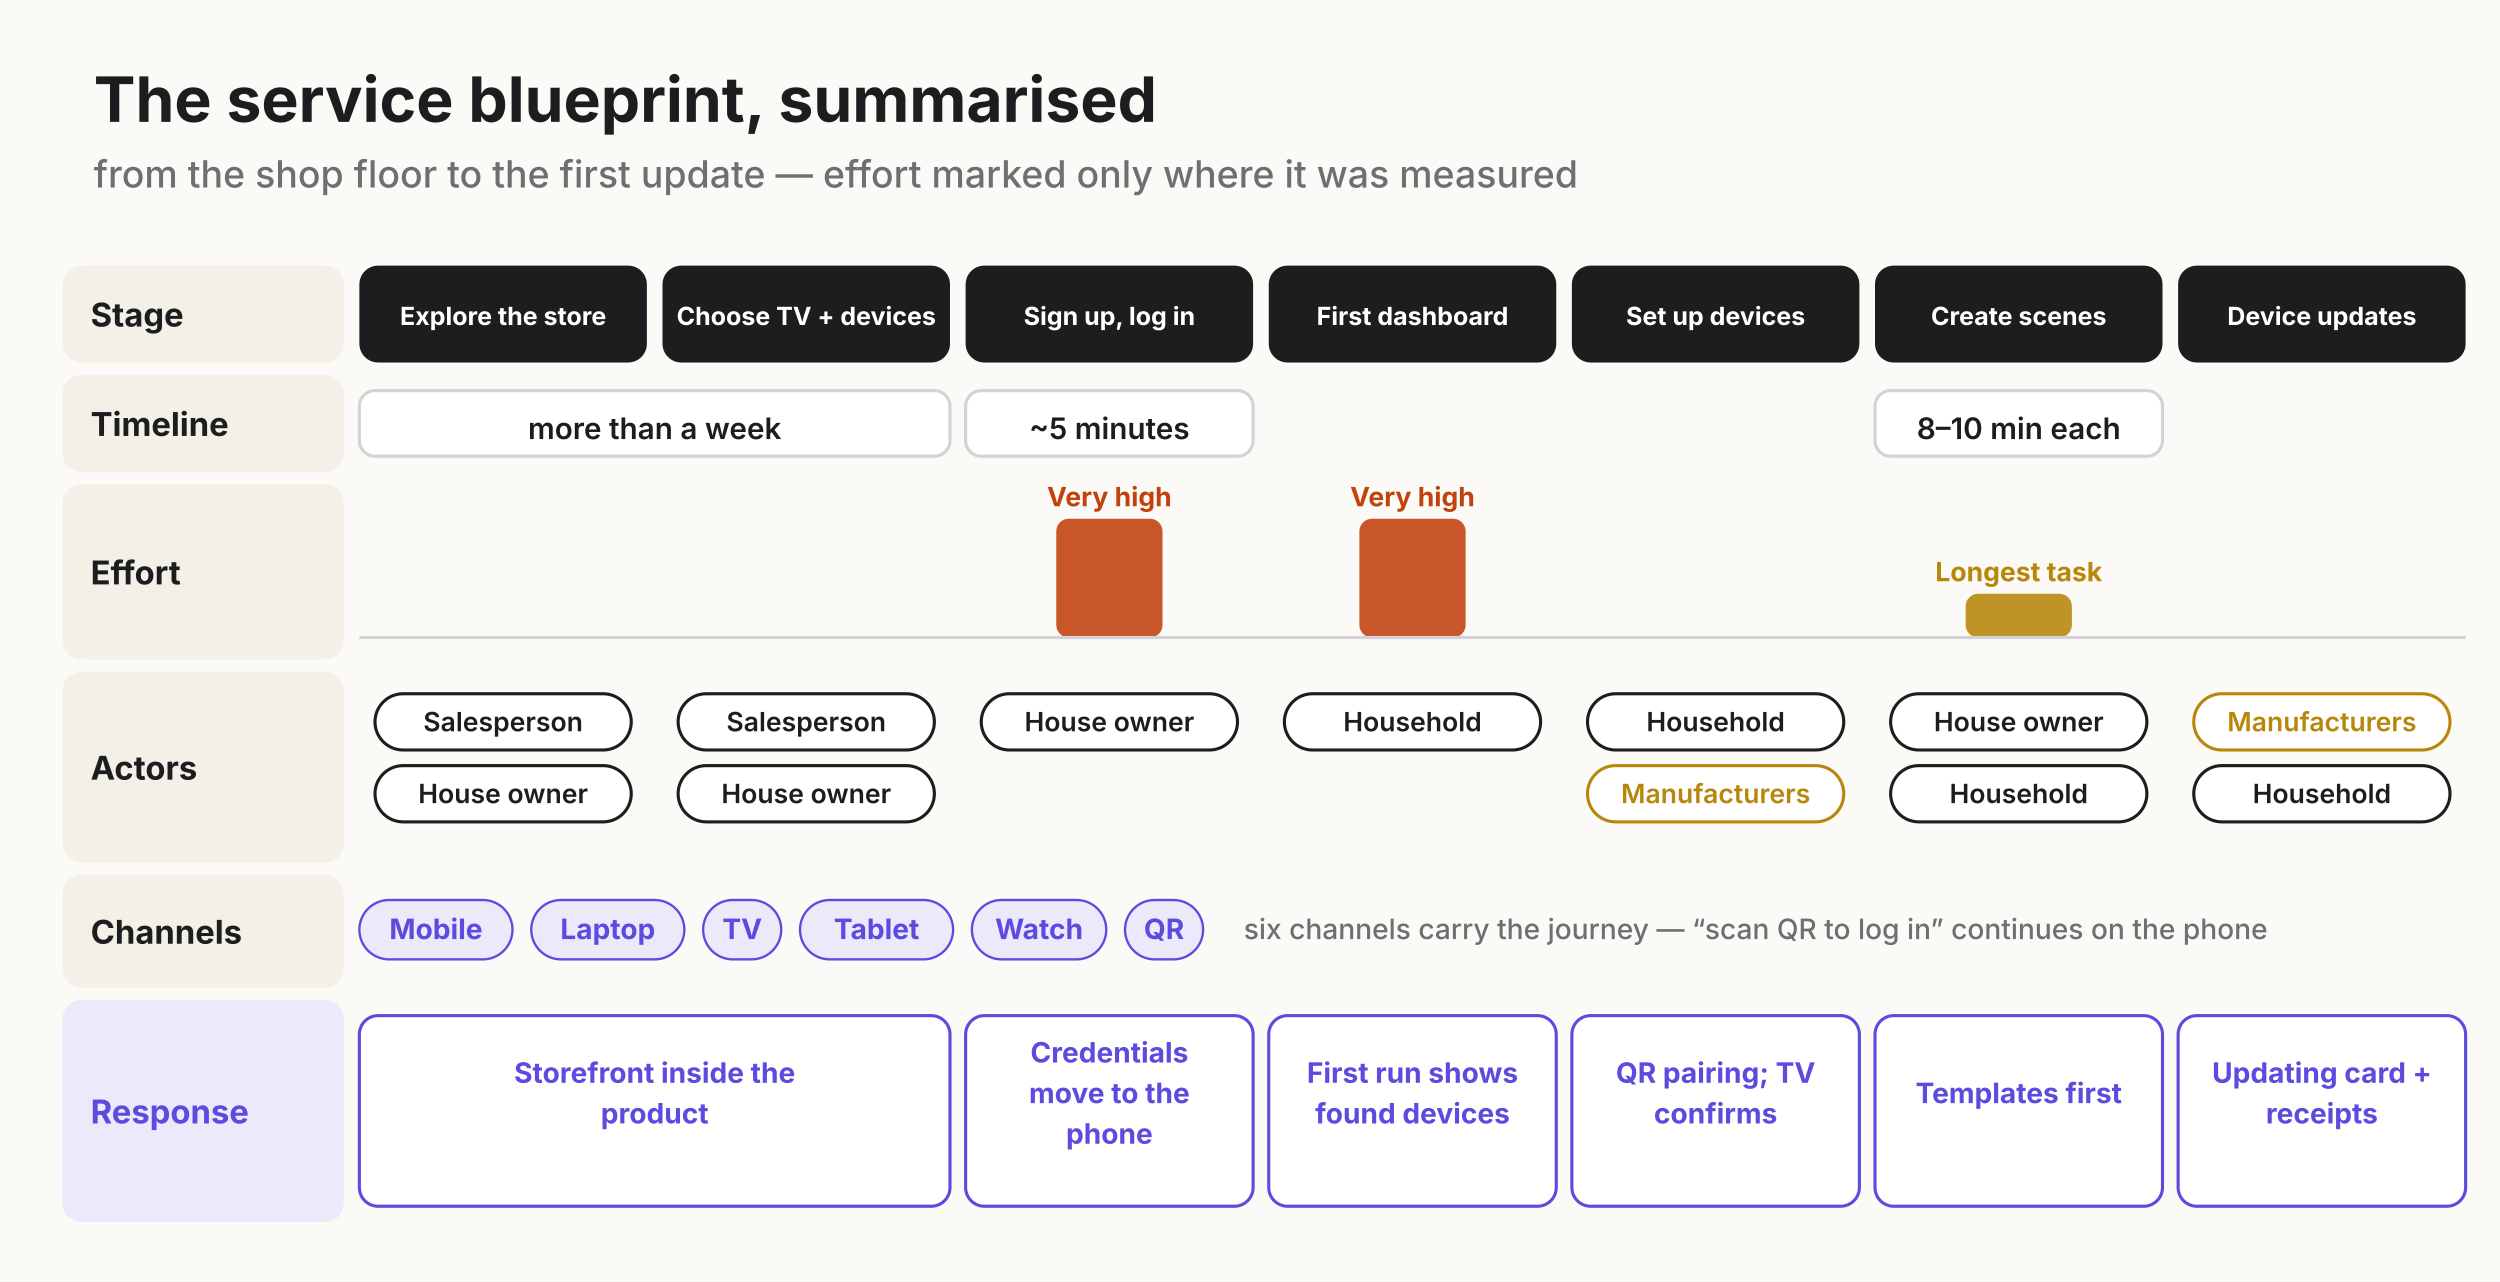
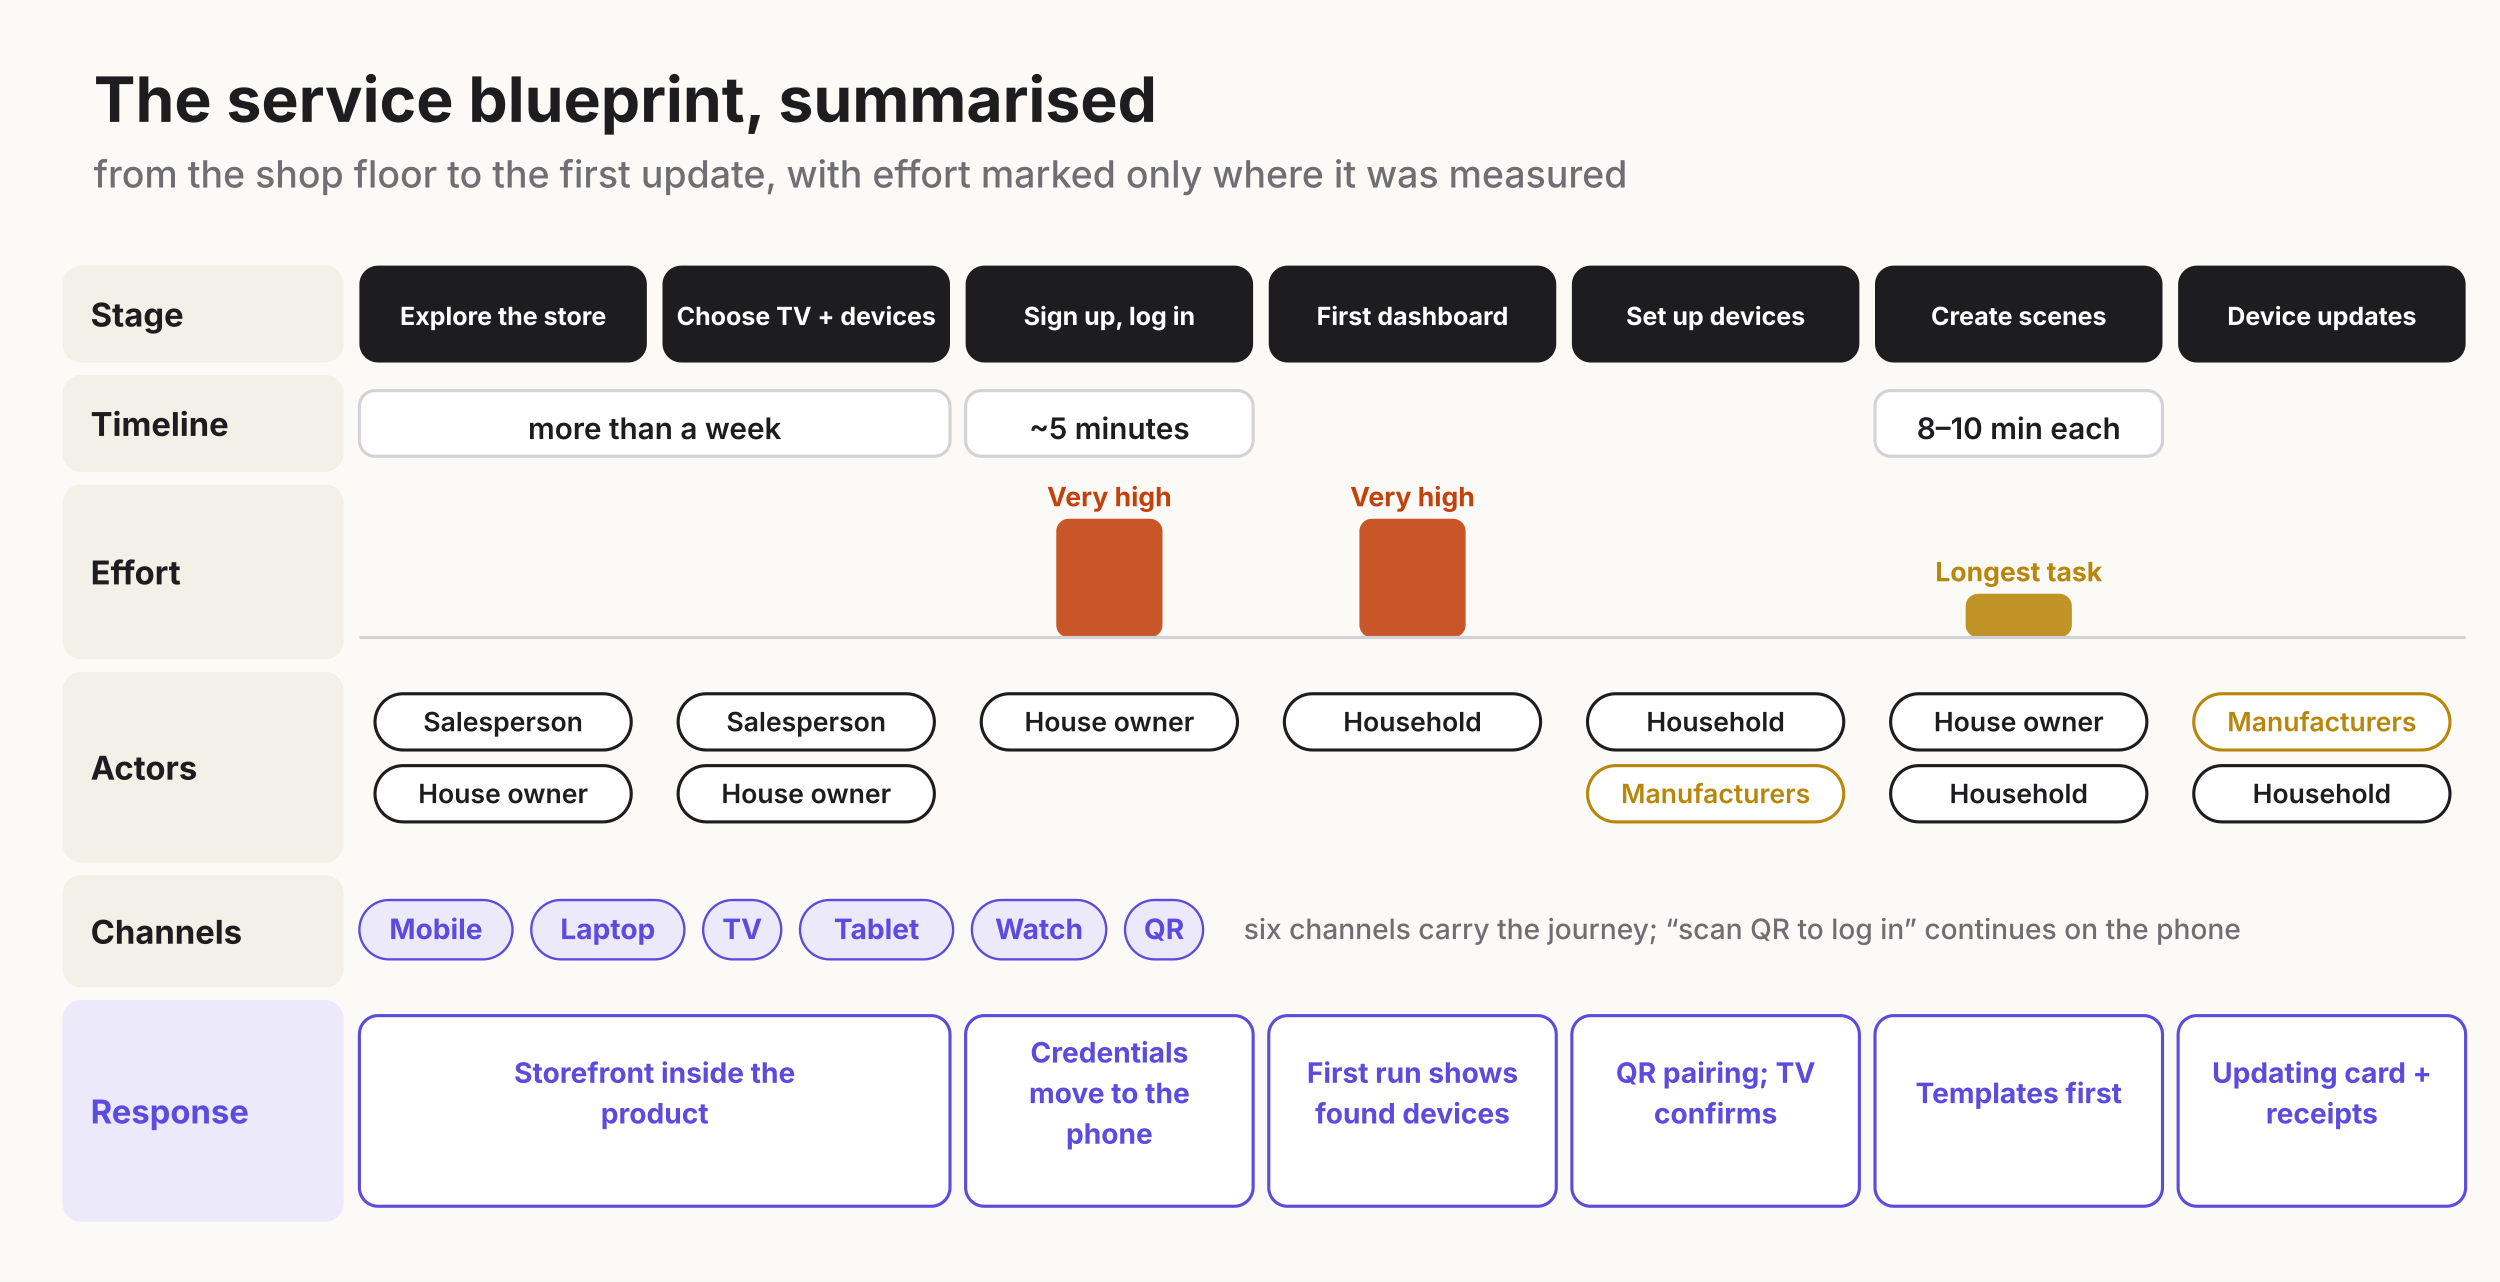
<svg xmlns="http://www.w3.org/2000/svg" viewBox="0 0 1600 820" width="1600" height="820" font-family="Inter, -apple-system, 'Segoe UI', Helvetica, Arial, sans-serif">
  <rect width="1600" height="820" fill="#fbfaf6" />
  <defs>
    <symbol id="i-light" viewBox="0 0 40 40">
      <path d="M14 22a9 9 0 1 1 12 0c-1.6 1.4-2.4 3-2.4 5h-7.2c0-2-.8-3.6-2.4-5z" fill="none" stroke="currentColor" stroke-width="2.6" stroke-linejoin="round" />
      <path d="M16.5 31h7M17.5 35h5" stroke="currentColor" stroke-width="2.6" stroke-linecap="round" />
    </symbol>
    <symbol id="i-blind" viewBox="0 0 40 40">
      <rect x="8" y="7" width="24" height="26" rx="2.5" fill="none" stroke="currentColor" stroke-width="2.6" />
      <path d="M8 13h24M8 19h24M8 25h24" stroke="currentColor" stroke-width="2.2" />
    </symbol>
    <symbol id="i-thermo" viewBox="0 0 40 40">
      <circle cx="20" cy="20" r="13" fill="none" stroke="currentColor" stroke-width="2.6" />
      <path d="M12 24a9 9 0 0 1 16 0" fill="none" stroke="currentColor" stroke-width="2.6" stroke-linecap="round" />
      <circle cx="20" cy="18" r="2.4" fill="currentColor" />
    </symbol>
    <symbol id="i-speaker" viewBox="0 0 40 40">
      <rect x="10" y="6" width="20" height="28" rx="4" fill="none" stroke="currentColor" stroke-width="2.6" />
      <circle cx="20" cy="24" r="5" fill="none" stroke="currentColor" stroke-width="2.4" />
      <circle cx="20" cy="12.5" r="1.8" fill="currentColor" />
    </symbol>
    <symbol id="i-camera" viewBox="0 0 40 40">
      <rect x="6" y="12" width="22" height="16" rx="3" fill="none" stroke="currentColor" stroke-width="2.6" />
      <path d="M28 18l7-4v12l-7-4z" fill="none" stroke="currentColor" stroke-width="2.6" stroke-linejoin="round" />
      <circle cx="12" cy="17" r="1.8" fill="currentColor" />
    </symbol>
    <symbol id="i-lock" viewBox="0 0 40 40">
      <rect x="9" y="17" width="22" height="17" rx="3" fill="none" stroke="currentColor" stroke-width="2.6" />
      <path d="M14 17v-4a6 6 0 0 1 12 0v4" fill="none" stroke="currentColor" stroke-width="2.6" />
      <circle cx="20" cy="25.5" r="2.2" fill="currentColor" />
    </symbol>
    <symbol id="i-tv" viewBox="0 0 40 40">
      <rect x="4" y="8" width="32" height="20" rx="2.5" fill="none" stroke="currentColor" stroke-width="2.6" />
      <path d="M14 33h12" stroke="currentColor" stroke-width="2.6" stroke-linecap="round" />
    </symbol>
    <symbol id="i-check" viewBox="0 0 40 40">
      <circle cx="20" cy="20" r="16" fill="currentColor" />
      <path d="M12.5 20.5l5 5 10-11" fill="none" stroke="#fff" stroke-width="3.4" stroke-linecap="round" stroke-linejoin="round" />
    </symbol>
  </defs>
  <text x="60" y="78" font-size="40" fill="#1d1d1f" font-weight="700" text-anchor="start">The service blueprint, summarised</text>
-   <text x="60" y="120" font-size="24" fill="#6e6e73" font-weight="500" text-anchor="start">from the shop floor to the first update — effort marked only where it was measured</text>
+   <text x="60" y="120" font-size="24" fill="#6e6e73" font-weight="500" text-anchor="start">from the shop floor to the first update, with effort marked only where it was measured</text>
  <rect x="40" y="170" width="180" height="62" rx="12" fill="#f3f0e8" />
  <text x="58" y="209.0" font-size="21" fill="#1d1d1f" font-weight="650" text-anchor="start">Stage</text>
  <rect x="40" y="240" width="180" height="62" rx="12" fill="#f3f0e8" />
  <text x="58" y="279.0" font-size="21" fill="#1d1d1f" font-weight="650" text-anchor="start">Timeline</text>
  <rect x="40" y="310" width="180" height="112" rx="12" fill="#f3f0e8" />
  <text x="58" y="374.0" font-size="21" fill="#1d1d1f" font-weight="650" text-anchor="start">Effort</text>
  <rect x="40" y="430" width="180" height="122" rx="12" fill="#f3f0e8" />
  <text x="58" y="499.0" font-size="21" fill="#1d1d1f" font-weight="650" text-anchor="start">Actors</text>
  <rect x="40" y="560" width="180" height="72" rx="12" fill="#f3f0e8" />
  <text x="58" y="604.0" font-size="21" fill="#1d1d1f" font-weight="650" text-anchor="start">Channels</text>
  <rect x="40" y="640" width="180" height="142" rx="12" fill="#ece9fb" />
  <text x="58" y="719.0" font-size="21" fill="#5b4bde" font-weight="650" text-anchor="start">Response</text>
  <rect x="230" y="170" width="184" height="62" rx="12" fill="#1d1d1f" />
  <text x="322.0" y="208" font-size="16" fill="#fff" font-weight="650" text-anchor="middle">Explore the store</text>
  <rect x="424" y="170" width="184" height="62" rx="12" fill="#1d1d1f" />
  <text x="516.0" y="208" font-size="16" fill="#fff" font-weight="650" text-anchor="middle">Choose TV + devices</text>
  <rect x="618" y="170" width="184" height="62" rx="12" fill="#1d1d1f" />
  <text x="710.0" y="208" font-size="16" fill="#fff" font-weight="650" text-anchor="middle">Sign up, log in</text>
  <rect x="812" y="170" width="184" height="62" rx="12" fill="#1d1d1f" />
  <text x="904.0" y="208" font-size="16" fill="#fff" font-weight="650" text-anchor="middle">First dashboard</text>
  <rect x="1006" y="170" width="184" height="62" rx="12" fill="#1d1d1f" />
  <text x="1098.0" y="208" font-size="16" fill="#fff" font-weight="650" text-anchor="middle">Set up devices</text>
  <rect x="1200" y="170" width="184" height="62" rx="12" fill="#1d1d1f" />
  <text x="1292.0" y="208" font-size="16" fill="#fff" font-weight="650" text-anchor="middle">Create scenes</text>
  <rect x="1394" y="170" width="184" height="62" rx="12" fill="#1d1d1f" />
  <text x="1486.0" y="208" font-size="16" fill="#fff" font-weight="650" text-anchor="middle">Device updates</text>
  <rect x="230" y="250" width="378" height="42" rx="10" fill="#fff" stroke="#d2d2d7" stroke-width="2" />
  <text x="419" y="281" font-size="19" fill="#1d1d1f" font-weight="600" text-anchor="middle">more than a week</text>
  <rect x="618" y="250" width="184" height="42" rx="10" fill="#fff" stroke="#d2d2d7" stroke-width="2" />
  <text x="710.0" y="281" font-size="19" fill="#1d1d1f" font-weight="600" text-anchor="middle">~5 minutes</text>
  <rect x="1200" y="250" width="184" height="42" rx="10" fill="#fff" stroke="#d2d2d7" stroke-width="2" />
  <text x="1292.0" y="281" font-size="19" fill="#1d1d1f" font-weight="600" text-anchor="middle">8–10 min each</text>
  <rect x="676.0" y="332" width="68" height="76" rx="8" fill="#c2410c" opacity="0.88" />
  <text x="710.0" y="324.0" font-size="17" fill="#c2410c" font-weight="700" text-anchor="middle">Very high</text>
  <rect x="870.0" y="332" width="68" height="76" rx="8" fill="#c2410c" opacity="0.88" />
  <text x="904.0" y="324.0" font-size="17" fill="#c2410c" font-weight="700" text-anchor="middle">Very high</text>
  <rect x="1258.0" y="380" width="68" height="28" rx="8" fill="#b8860b" opacity="0.88" />
  <text x="1292.0" y="372.0" font-size="17" fill="#b8860b" font-weight="700" text-anchor="middle">Longest task</text>
  <line x1="230" y1="408" x2="1578" y2="408" stroke="#d2d2d7" stroke-width="2" />
  <rect x="240" y="444" width="164" height="36" rx="18" fill="#fff" stroke="#1d1d1f" stroke-width="2" />
  <text x="322.0" y="468" font-size="17" fill="#1d1d1f" font-weight="600" text-anchor="middle">Salesperson</text>
  <rect x="240" y="490" width="164" height="36" rx="18" fill="#fff" stroke="#1d1d1f" stroke-width="2" />
  <text x="322.0" y="514" font-size="17" fill="#1d1d1f" font-weight="600" text-anchor="middle">House owner</text>
  <rect x="434" y="444" width="164" height="36" rx="18" fill="#fff" stroke="#1d1d1f" stroke-width="2" />
  <text x="516.0" y="468" font-size="17" fill="#1d1d1f" font-weight="600" text-anchor="middle">Salesperson</text>
  <rect x="434" y="490" width="164" height="36" rx="18" fill="#fff" stroke="#1d1d1f" stroke-width="2" />
  <text x="516.0" y="514" font-size="17" fill="#1d1d1f" font-weight="600" text-anchor="middle">House owner</text>
  <rect x="628" y="444" width="164" height="36" rx="18" fill="#fff" stroke="#1d1d1f" stroke-width="2" />
  <text x="710.0" y="468" font-size="17" fill="#1d1d1f" font-weight="600" text-anchor="middle">House owner</text>
  <rect x="822" y="444" width="164" height="36" rx="18" fill="#fff" stroke="#1d1d1f" stroke-width="2" />
  <text x="904.0" y="468" font-size="17" fill="#1d1d1f" font-weight="600" text-anchor="middle">Household</text>
  <rect x="1016" y="444" width="164" height="36" rx="18" fill="#fff" stroke="#1d1d1f" stroke-width="2" />
  <text x="1098.0" y="468" font-size="17" fill="#1d1d1f" font-weight="600" text-anchor="middle">Household</text>
  <rect x="1016" y="490" width="164" height="36" rx="18" fill="#fff" stroke="#b8860b" stroke-width="2" />
  <text x="1098.0" y="514" font-size="17" fill="#b8860b" font-weight="600" text-anchor="middle">Manufacturers</text>
  <rect x="1210" y="444" width="164" height="36" rx="18" fill="#fff" stroke="#1d1d1f" stroke-width="2" />
  <text x="1292.0" y="468" font-size="17" fill="#1d1d1f" font-weight="600" text-anchor="middle">House owner</text>
  <rect x="1210" y="490" width="164" height="36" rx="18" fill="#fff" stroke="#1d1d1f" stroke-width="2" />
  <text x="1292.0" y="514" font-size="17" fill="#1d1d1f" font-weight="600" text-anchor="middle">Household</text>
  <rect x="1404" y="444" width="164" height="36" rx="18" fill="#fff" stroke="#b8860b" stroke-width="2" />
  <text x="1486.0" y="468" font-size="17" fill="#b8860b" font-weight="600" text-anchor="middle">Manufacturers</text>
  <rect x="1404" y="490" width="164" height="36" rx="18" fill="#fff" stroke="#1d1d1f" stroke-width="2" />
  <text x="1486.0" y="514" font-size="17" fill="#1d1d1f" font-weight="600" text-anchor="middle">Household</text>
  <rect x="230" y="576" width="98" height="38" rx="19" fill="#ece9fb" stroke="#5b4bde" stroke-width="1.5" />
  <text x="279.0" y="601" font-size="18" fill="#5b4bde" font-weight="650" text-anchor="middle">Mobile</text>
  <rect x="340" y="576" width="98" height="38" rx="19" fill="#ece9fb" stroke="#5b4bde" stroke-width="1.5" />
  <text x="389.0" y="601" font-size="18" fill="#5b4bde" font-weight="650" text-anchor="middle">Laptop</text>
  <rect x="450" y="576" width="50" height="38" rx="19" fill="#ece9fb" stroke="#5b4bde" stroke-width="1.5" />
  <text x="475.0" y="601" font-size="18" fill="#5b4bde" font-weight="650" text-anchor="middle">TV</text>
  <rect x="512" y="576" width="98" height="38" rx="19" fill="#ece9fb" stroke="#5b4bde" stroke-width="1.5" />
  <text x="561.0" y="601" font-size="18" fill="#5b4bde" font-weight="650" text-anchor="middle">Tablet</text>
  <rect x="622" y="576" width="86" height="38" rx="19" fill="#ece9fb" stroke="#5b4bde" stroke-width="1.5" />
  <text x="665.0" y="601" font-size="18" fill="#5b4bde" font-weight="650" text-anchor="middle">Watch</text>
  <rect x="720" y="576" width="50" height="38" rx="19" fill="#ece9fb" stroke="#5b4bde" stroke-width="1.5" />
  <text x="745.0" y="601" font-size="18" fill="#5b4bde" font-weight="650" text-anchor="middle">QR</text>
-   <text x="796" y="601" font-size="18" fill="#6e6e73" font-weight="500" text-anchor="start">six channels carry the journey — “scan QR to log in” continues on the phone</text>
+   <text x="796" y="601" font-size="18" fill="#6e6e73" font-weight="500" text-anchor="start">six channels carry the journey; “scan QR to log in” continues on the phone</text>
  <rect x="230" y="650" width="378" height="122" rx="12" fill="#fff" stroke="#5b4bde" stroke-width="2" />
  <text x="419.0" y="693" font-size="18" fill="#5b4bde" font-weight="650" text-anchor="middle">Storefront inside the</text>
  <text x="419.0" y="719" font-size="18" fill="#5b4bde" font-weight="650" text-anchor="middle">product</text>
  <rect x="618" y="650" width="184" height="122" rx="12" fill="#fff" stroke="#5b4bde" stroke-width="2" />
  <text x="710.0" y="680" font-size="18" fill="#5b4bde" font-weight="650" text-anchor="middle">Credentials</text>
  <text x="710.0" y="706" font-size="18" fill="#5b4bde" font-weight="650" text-anchor="middle">move to the</text>
  <text x="710.0" y="732" font-size="18" fill="#5b4bde" font-weight="650" text-anchor="middle">phone</text>
  <rect x="812" y="650" width="184" height="122" rx="12" fill="#fff" stroke="#5b4bde" stroke-width="2" />
  <text x="904.0" y="693" font-size="18" fill="#5b4bde" font-weight="650" text-anchor="middle">First run shows</text>
  <text x="904.0" y="719" font-size="18" fill="#5b4bde" font-weight="650" text-anchor="middle">found devices</text>
  <rect x="1006" y="650" width="184" height="122" rx="12" fill="#fff" stroke="#5b4bde" stroke-width="2" />
  <text x="1098.0" y="693" font-size="18" fill="#5b4bde" font-weight="650" text-anchor="middle">QR pairing; TV</text>
  <text x="1098.0" y="719" font-size="18" fill="#5b4bde" font-weight="650" text-anchor="middle">confirms</text>
  <rect x="1200" y="650" width="184" height="122" rx="12" fill="#fff" stroke="#5b4bde" stroke-width="2" />
  <text x="1292.0" y="706" font-size="18" fill="#5b4bde" font-weight="650" text-anchor="middle">Templates first</text>
  <rect x="1394" y="650" width="184" height="122" rx="12" fill="#fff" stroke="#5b4bde" stroke-width="2" />
  <text x="1486.0" y="693" font-size="18" fill="#5b4bde" font-weight="650" text-anchor="middle">Updating card +</text>
  <text x="1486.0" y="719" font-size="18" fill="#5b4bde" font-weight="650" text-anchor="middle">receipts</text>
</svg>
